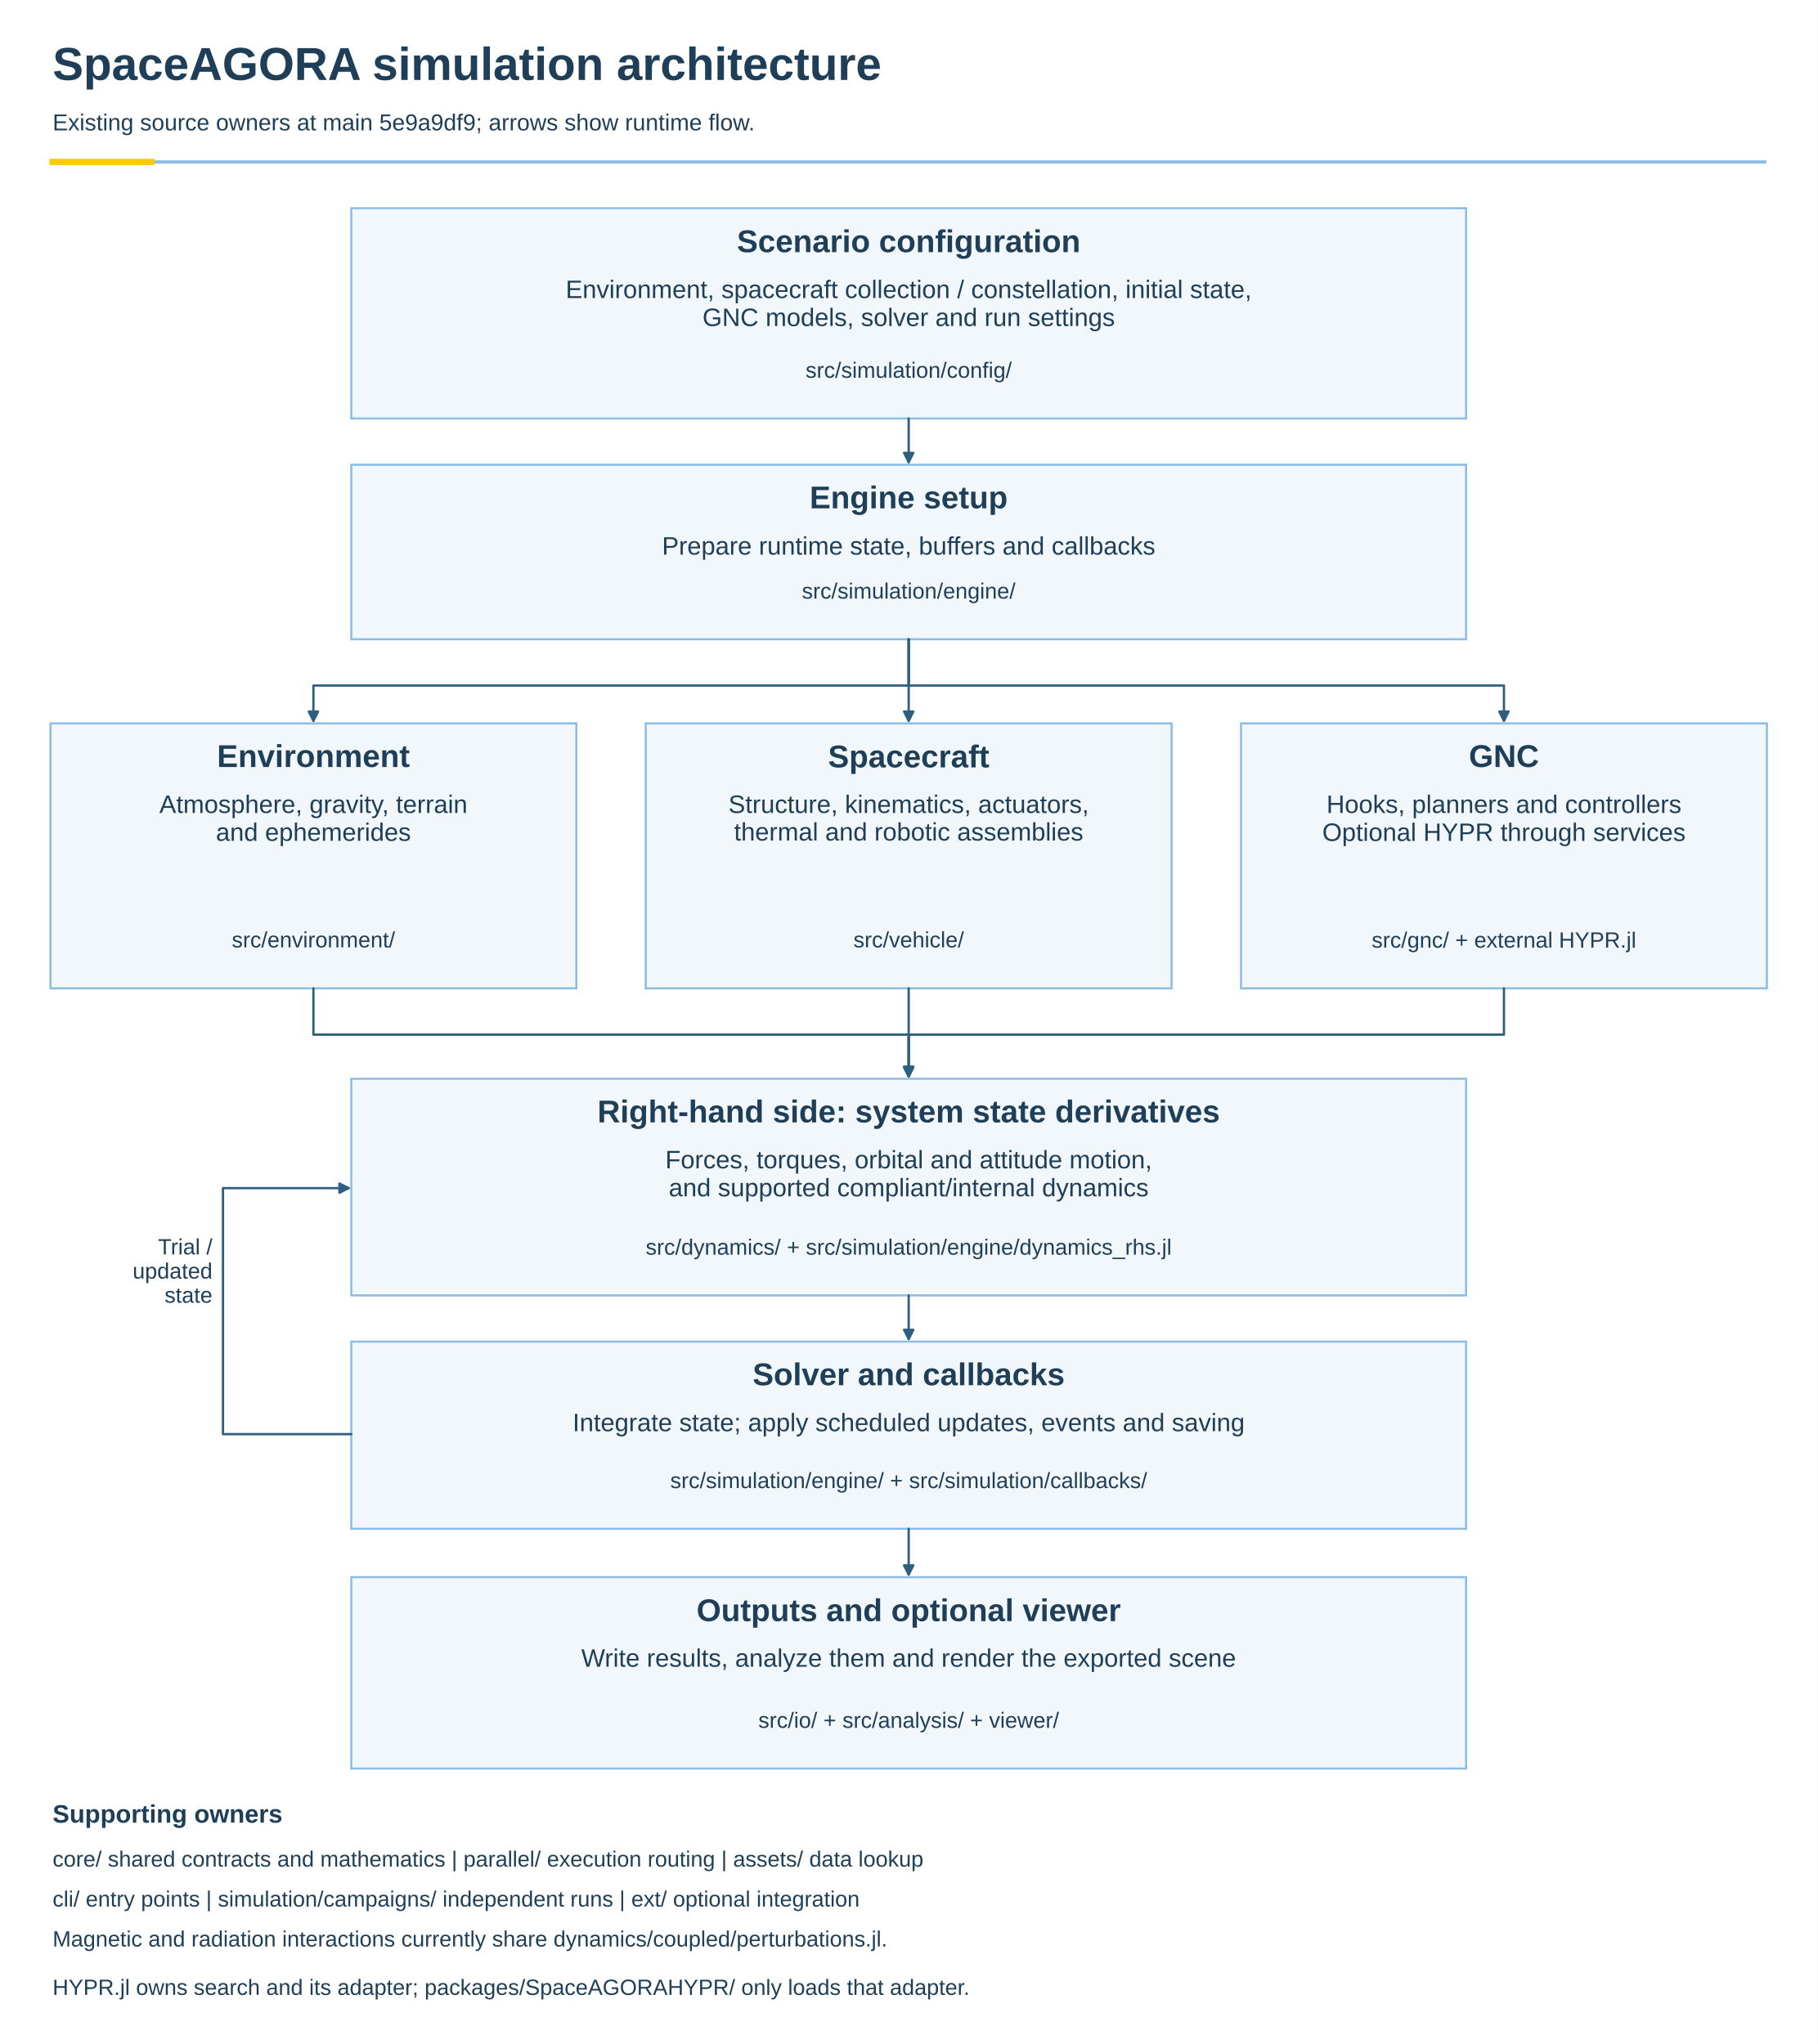
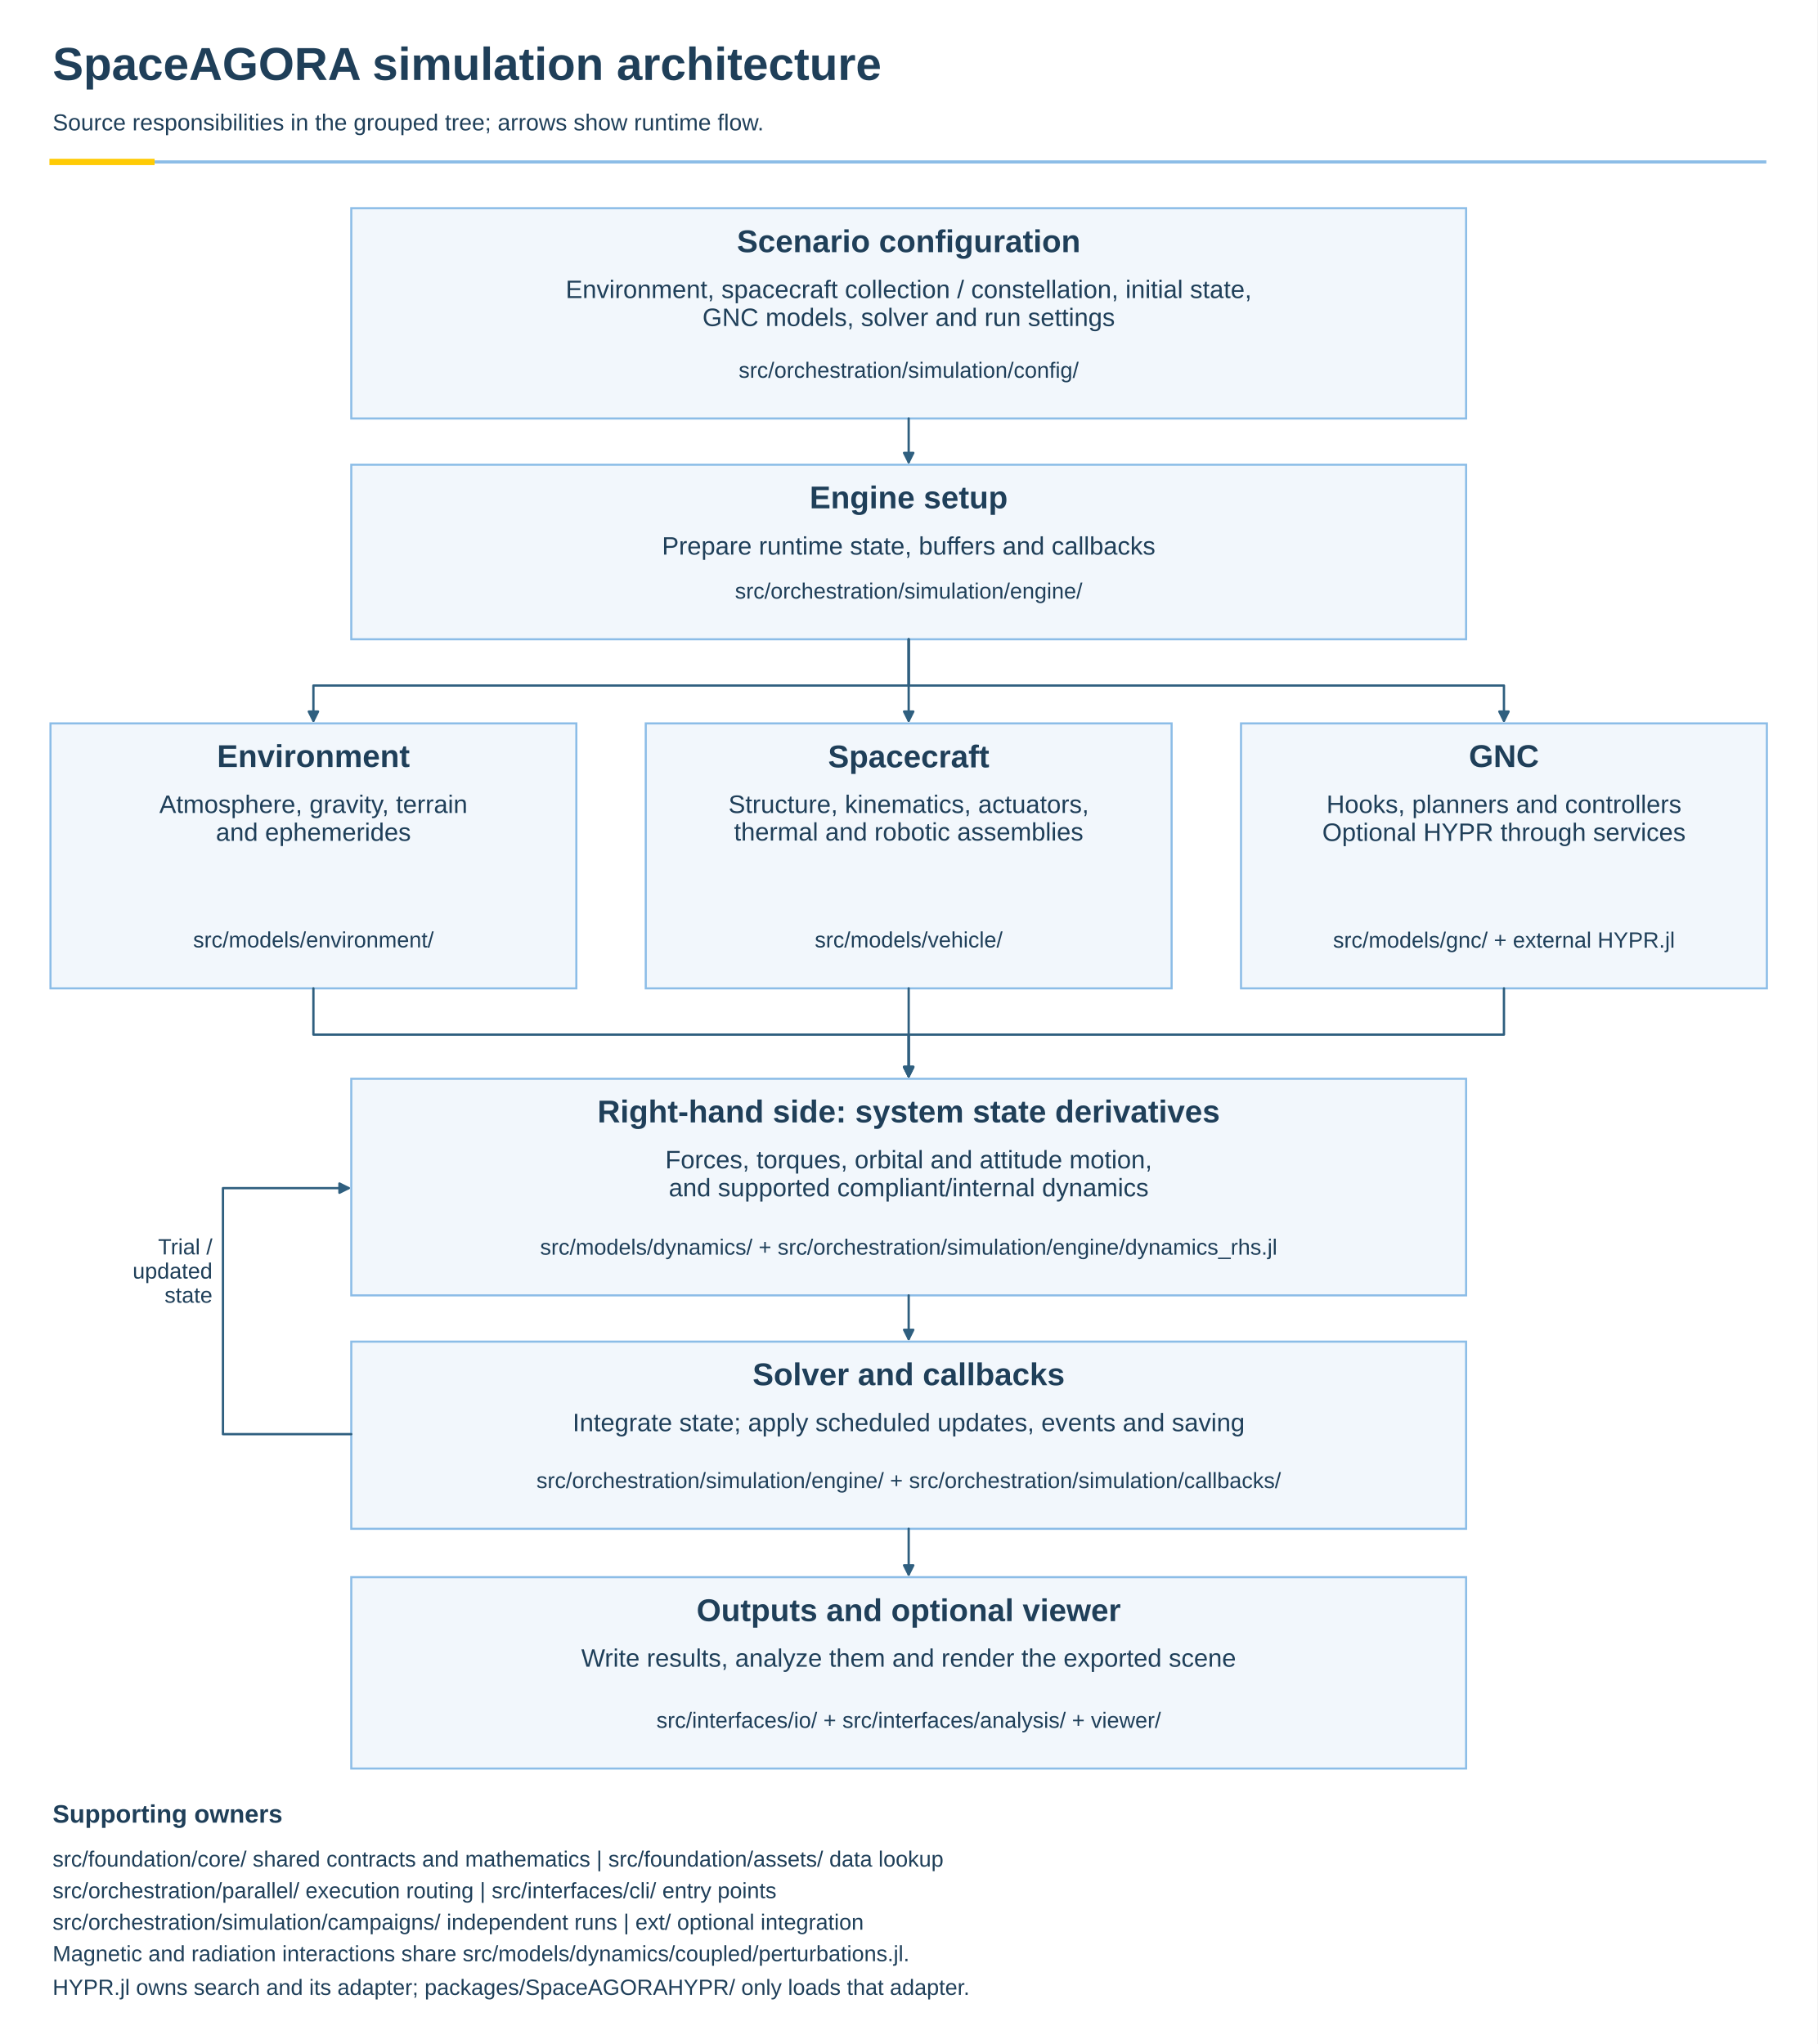
<svg xmlns="http://www.w3.org/2000/svg" role="img" aria-labelledby="title desc" width="864pt" height="972pt" viewBox="0 0 864 972" version="1.1">
  <defs>
    <style type="text/css">*{stroke-linejoin: round; stroke-linecap: butt}</style>
  </defs>
  <g id="figure_1">
    <g id="patch_1">
      <path d="M 0 972 L 864 972 L 864 0 L 0 0 z " style="fill: #ffffff" />
    </g>
    <g id="axes_1">
      <g id="patch_2">
        <path d="M 167 99 L 697 99 L 697 199 L 167 199 z " clip-path="url(#p6eb7a5cbb4)" style="fill: #f2f7fc; stroke: #8cbde7; stroke-linejoin: miter" />
      </g>
      <g id="patch_3">
        <path d="M 432 199 L 432 219.77 " clip-path="url(#p6eb7a5cbb4)" style="fill: none; stroke: #2f5f7f; stroke-width: 1.1; stroke-linecap: round" />
        <path d="M 434.2 215.37 L 432 219.77 L 429.8 215.37 z " clip-path="url(#p6eb7a5cbb4)" style="fill: #2f5f7f; stroke: #2f5f7f; stroke-width: 1.1; stroke-linecap: round" />
      </g>
      <g id="patch_4">
        <path d="M 167 221 L 697 221 L 697 304 L 167 304 z " clip-path="url(#p6eb7a5cbb4)" style="fill: #f2f7fc; stroke: #8cbde7; stroke-linejoin: miter" />
      </g>
      <g id="patch_5">
        <path d="M 432 304 L 432 326 L 149 326 L 149 342.77 " clip-path="url(#p6eb7a5cbb4)" style="fill: none; stroke: #2f5f7f; stroke-width: 1.1; stroke-linecap: round" />
        <path d="M 151.2 338.37 L 149 342.77 L 146.8 338.37 z " clip-path="url(#p6eb7a5cbb4)" style="fill: #2f5f7f; stroke: #2f5f7f; stroke-width: 1.1; stroke-linecap: round" />
      </g>
      <g id="patch_6">
        <path d="M 432 304 L 432 326 L 432 326 L 432 342.77 " clip-path="url(#p6eb7a5cbb4)" style="fill: none; stroke: #2f5f7f; stroke-width: 1.1; stroke-linecap: round" />
        <path d="M 434.2 338.37 L 432 342.77 L 429.8 338.37 z " clip-path="url(#p6eb7a5cbb4)" style="fill: #2f5f7f; stroke: #2f5f7f; stroke-width: 1.1; stroke-linecap: round" />
      </g>
      <g id="patch_7">
        <path d="M 432 304 L 432 326 L 715 326 L 715 342.77 " clip-path="url(#p6eb7a5cbb4)" style="fill: none; stroke: #2f5f7f; stroke-width: 1.1; stroke-linecap: round" />
        <path d="M 717.2 338.37 L 715 342.77 L 712.8 338.37 z " clip-path="url(#p6eb7a5cbb4)" style="fill: #2f5f7f; stroke: #2f5f7f; stroke-width: 1.1; stroke-linecap: round" />
      </g>
      <g id="patch_8">
        <path d="M 24 344 L 274 344 L 274 470 L 24 470 z " clip-path="url(#p6eb7a5cbb4)" style="fill: #f2f7fc; stroke: #8cbde7; stroke-linejoin: miter" />
      </g>
      <g id="patch_9">
        <path d="M 307 344 L 557 344 L 557 470 L 307 470 z " clip-path="url(#p6eb7a5cbb4)" style="fill: #f2f7fc; stroke: #8cbde7; stroke-linejoin: miter" />
      </g>
      <g id="patch_10">
        <path d="M 590 344 L 840 344 L 840 470 L 590 470 z " clip-path="url(#p6eb7a5cbb4)" style="fill: #f2f7fc; stroke: #8cbde7; stroke-linejoin: miter" />
      </g>
      <g id="patch_11">
        <path d="M 149 470 L 149 492 L 432 492 L 432 511.77 " clip-path="url(#p6eb7a5cbb4)" style="fill: none; stroke: #2f5f7f; stroke-width: 1.1; stroke-linecap: round" />
        <path d="M 434.2 507.37 L 432 511.77 L 429.8 507.37 z " clip-path="url(#p6eb7a5cbb4)" style="fill: #2f5f7f; stroke: #2f5f7f; stroke-width: 1.1; stroke-linecap: round" />
      </g>
      <g id="patch_12">
        <path d="M 432 470 L 432 492 L 432 492 L 432 511.77 " clip-path="url(#p6eb7a5cbb4)" style="fill: none; stroke: #2f5f7f; stroke-width: 1.1; stroke-linecap: round" />
        <path d="M 434.2 507.37 L 432 511.77 L 429.8 507.37 z " clip-path="url(#p6eb7a5cbb4)" style="fill: #2f5f7f; stroke: #2f5f7f; stroke-width: 1.1; stroke-linecap: round" />
      </g>
      <g id="patch_13">
        <path d="M 715 470 L 715 492 L 432 492 L 432 511.77 " clip-path="url(#p6eb7a5cbb4)" style="fill: none; stroke: #2f5f7f; stroke-width: 1.1; stroke-linecap: round" />
        <path d="M 434.2 507.37 L 432 511.77 L 429.8 507.37 z " clip-path="url(#p6eb7a5cbb4)" style="fill: #2f5f7f; stroke: #2f5f7f; stroke-width: 1.1; stroke-linecap: round" />
      </g>
      <g id="patch_14">
        <path d="M 167 513 L 697 513 L 697 616 L 167 616 z " clip-path="url(#p6eb7a5cbb4)" style="fill: #f2f7fc; stroke: #8cbde7; stroke-linejoin: miter" />
      </g>
      <g id="patch_15">
        <path d="M 432 616 L 432 636.77 " clip-path="url(#p6eb7a5cbb4)" style="fill: none; stroke: #2f5f7f; stroke-width: 1.1; stroke-linecap: round" />
        <path d="M 434.2 632.37 L 432 636.77 L 429.8 632.37 z " clip-path="url(#p6eb7a5cbb4)" style="fill: #2f5f7f; stroke: #2f5f7f; stroke-width: 1.1; stroke-linecap: round" />
      </g>
      <g id="patch_16">
        <path d="M 167 638 L 697 638 L 697 727 L 167 727 z " clip-path="url(#p6eb7a5cbb4)" style="fill: #f2f7fc; stroke: #8cbde7; stroke-linejoin: miter" />
      </g>
      <g id="patch_17">
        <path d="M 167 682 L 106 682 L 106 565 L 165.77 565 " clip-path="url(#p6eb7a5cbb4)" style="fill: none; stroke: #2f5f7f; stroke-width: 1.1; stroke-linecap: round" />
        <path d="M 161.37 562.8 L 165.77 565 L 161.37 567.2 z " clip-path="url(#p6eb7a5cbb4)" style="fill: #2f5f7f; stroke: #2f5f7f; stroke-width: 1.1; stroke-linecap: round" />
      </g>
      <g id="patch_18">
        <path d="M 432 727 L 432 748.77 " clip-path="url(#p6eb7a5cbb4)" style="fill: none; stroke: #2f5f7f; stroke-width: 1.1; stroke-linecap: round" />
        <path d="M 434.2 744.37 L 432 748.77 L 429.8 744.37 z " clip-path="url(#p6eb7a5cbb4)" style="fill: #2f5f7f; stroke: #2f5f7f; stroke-width: 1.1; stroke-linecap: round" />
      </g>
      <g id="patch_19">
        <path d="M 167 750 L 697 750 L 697 841 L 167 841 z " clip-path="url(#p6eb7a5cbb4)" style="fill: #f2f7fc; stroke: #8cbde7; stroke-linejoin: miter" />
      </g>
      <g id="line2d_1">
        <path d="M 25 77 L 839 77 " clip-path="url(#p6eb7a5cbb4)" style="fill: none; stroke: #8cbde7; stroke-width: 1.5; stroke-linecap: square" />
      </g>
      <g id="line2d_2">
        <path d="M 25 77 L 72 77 " clip-path="url(#p6eb7a5cbb4)" style="fill: none; stroke: #ffcb05; stroke-width: 3; stroke-linecap: square" />
      </g>
      <g id="text_1">
        <text style="fill: #1f3f59; font: 700 22px 'Arial'; text-anchor: start" x="25" y="38.015" transform="rotate(-0 25 38.01531)">SpaceAGORA simulation architecture</text>
      </g>
      <g id="text_2">
-         <text style="fill: #1f3f59; font: 11px 'Arial'; text-anchor: start" x="25" y="62.008" transform="rotate(-0 25 62.00766)">Existing source owners at main 5e9a9df9; arrows show runtime flow.</text>
+         <text style="fill: #1f3f59; font: 11px 'Arial'; text-anchor: start" x="25" y="62.008" transform="rotate(-0 25 62.00766)">Source responsibilities in the grouped tree; arrows show runtime flow.</text>
      </g>
      <g id="text_3">
        <text style="fill: #1f3f59; font: 700 15px 'Arial'; text-anchor: middle" x="432" y="119.92" transform="rotate(-0 432 119.9195)">Scenario configuration</text>
      </g>
      <g id="text_4">
        <text style="fill: #1f3f59; font: 12px 'Arial'" transform="translate(268.9284 141.7356)">Environment, spacecraft collection / constellation, initial state,</text>
        <text style="fill: #1f3f59; font: 12px 'Arial'" transform="translate(333.9638 155.0402)">GNC models, solver and run settings</text>
      </g>
      <g id="text_5">
-         <text style="fill: #1f3f59; font: 10.5px 'Arial'; text-anchor: middle" x="432" y="179.644" transform="rotate(-0 432 179.6437)">src/simulation/config/</text>
+         <text style="fill: #1f3f59; font: 10.5px 'Arial'; text-anchor: middle" x="432" y="179.644" transform="rotate(-0 432 179.6437)">src/orchestration/simulation/config/</text>
      </g>
      <g id="text_6">
        <text style="fill: #1f3f59; font: 700 15px 'Arial'; text-anchor: middle" x="432" y="241.737" transform="rotate(-0 432 241.7367)">Engine setup</text>
      </g>
      <g id="text_7">
        <text style="fill: #1f3f59; font: 12px 'Arial'; text-anchor: middle" x="432" y="263.736" transform="rotate(-0 432 263.7356)">Prepare runtime state, buffers and callbacks</text>
      </g>
      <g id="text_8">
-         <text style="fill: #1f3f59; font: 10.5px 'Arial'; text-anchor: middle" x="432" y="284.644" transform="rotate(-0 432 284.6437)">src/simulation/engine/</text>
+         <text style="fill: #1f3f59; font: 10.5px 'Arial'; text-anchor: middle" x="432" y="284.644" transform="rotate(-0 432 284.6437)">src/orchestration/simulation/engine/</text>
      </g>
      <g id="text_9">
        <text style="fill: #1f3f59; font: 700 15px 'Arial'; text-anchor: middle" x="149" y="364.737" transform="rotate(-0 149 364.7367)">Environment</text>
      </g>
      <g id="text_10">
        <text style="fill: #1f3f59; font: 12px 'Arial'" transform="translate(75.75125 386.5894)">Atmosphere, gravity, terrain</text>
        <text style="fill: #1f3f59; font: 12px 'Arial'" transform="translate(102.6388 399.8517)">and ephemerides</text>
      </g>
      <g id="text_11">
-         <text style="fill: #1f3f59; font: 10.5px 'Arial'; text-anchor: middle" x="149" y="450.516" transform="rotate(-0 149 450.5157)">src/environment/</text>
+         <text style="fill: #1f3f59; font: 10.5px 'Arial'; text-anchor: middle" x="149" y="450.516" transform="rotate(-0 149 450.5157)">src/models/environment/</text>
      </g>
      <g id="text_12">
        <text style="fill: #1f3f59; font: 700 15px 'Arial'; text-anchor: middle" x="432" y="364.92" transform="rotate(-0 432 364.9195)">Spacecraft</text>
      </g>
      <g id="text_13">
        <text style="fill: #1f3f59; font: 12px 'Arial'" transform="translate(346.3059 386.5894)">Structure, kinematics, actuators,</text>
        <text style="fill: #1f3f59; font: 12px 'Arial'" transform="translate(348.9666 399.7111)">thermal and robotic assemblies</text>
      </g>
      <g id="text_14">
-         <text style="fill: #1f3f59; font: 10.5px 'Arial'; text-anchor: middle" x="432" y="450.516" transform="rotate(-0 432 450.5157)">src/vehicle/</text>
+         <text style="fill: #1f3f59; font: 10.5px 'Arial'; text-anchor: middle" x="432" y="450.516" transform="rotate(-0 432 450.5157)">src/models/vehicle/</text>
      </g>
      <g id="text_15">
        <text style="fill: #1f3f59; font: 700 15px 'Arial'; text-anchor: middle" x="715" y="364.737" transform="rotate(-0 715 364.7367)">GNC</text>
      </g>
      <g id="text_16">
        <text style="fill: #1f3f59; font: 12px 'Arial'" transform="translate(630.6278 386.5894)">Hooks, planners and controllers</text>
        <text style="fill: #1f3f59; font: 12px 'Arial'" transform="translate(628.6309 399.9033)">Optional HYPR through services</text>
      </g>
      <g id="text_17">
-         <text style="fill: #1f3f59; font: 10.5px 'Arial'; text-anchor: middle" x="715" y="450.644" transform="rotate(-0 715 450.6437)">src/gnc/ + external HYPR.jl</text>
+         <text style="fill: #1f3f59; font: 10.5px 'Arial'; text-anchor: middle" x="715" y="450.644" transform="rotate(-0 715 450.6437)">src/models/gnc/ + external HYPR.jl</text>
      </g>
      <g id="text_18">
        <text style="fill: #1f3f59; font: 700 15px 'Arial'; text-anchor: middle" x="432" y="533.737" transform="rotate(-0 432 533.7367)">Right-hand side: system state derivatives</text>
      </g>
      <g id="text_19">
        <text style="fill: #1f3f59; font: 12px 'Arial'" transform="translate(316.2806 555.5894)">Forces, torques, orbital and attitude motion,</text>
        <text style="fill: #1f3f59; font: 12px 'Arial'" transform="translate(317.9438 568.8939)">and supported compliant/internal dynamics</text>
      </g>
      <g id="text_20">
-         <text style="fill: #1f3f59; font: 10.5px 'Arial'; text-anchor: middle" x="432" y="596.644" transform="rotate(-0 432 596.6437)">src/dynamics/ + src/simulation/engine/dynamics_rhs.jl</text>
+         <text style="fill: #1f3f59; font: 10.5px 'Arial'; text-anchor: middle" x="432" y="596.644" transform="rotate(-0 432 596.6437)">src/models/dynamics/ + src/orchestration/simulation/engine/dynamics_rhs.jl</text>
      </g>
      <g id="text_21">
        <text style="fill: #1f3f59; font: 700 15px 'Arial'; text-anchor: middle" x="432" y="658.737" transform="rotate(-0 432 658.7367)">Solver and callbacks</text>
      </g>
      <g id="text_22">
        <text style="fill: #1f3f59; font: 12px 'Arial'; text-anchor: middle" x="432" y="680.589" transform="rotate(-0 432 680.5894)">Integrate state; apply scheduled updates, events and saving</text>
      </g>
      <g id="text_23">
-         <text style="fill: #1f3f59; font: 10.5px 'Arial'; text-anchor: middle" x="432" y="707.644" transform="rotate(-0 432 707.6437)">src/simulation/engine/ + src/simulation/callbacks/</text>
+         <text style="fill: #1f3f59; font: 10.5px 'Arial'; text-anchor: middle" x="432" y="707.644" transform="rotate(-0 432 707.6437)">src/orchestration/simulation/engine/ + src/orchestration/simulation/callbacks/</text>
      </g>
      <g id="text_24">
        <text style="fill: #1f3f59; font: 10.5px 'Arial'" transform="translate(75.14539 596.5157)">Trial /</text>
        <text style="fill: #1f3f59; font: 10.5px 'Arial'" transform="translate(63.04906 607.9972)">updated</text>
        <text style="fill: #1f3f59; font: 10.5px 'Arial'" transform="translate(78.23797 619.4787)">state</text>
      </g>
      <g id="text_25">
        <text style="fill: #1f3f59; font: 700 15px 'Arial'; text-anchor: middle" x="432" y="770.92" transform="rotate(-0 432 770.9195)">Outputs and optional viewer</text>
      </g>
      <g id="text_26">
        <text style="fill: #1f3f59; font: 12px 'Arial'; text-anchor: middle" x="432" y="792.589" transform="rotate(-0 432 792.5894)">Write results, analyze them and render the exported scene</text>
      </g>
      <g id="text_27">
-         <text style="fill: #1f3f59; font: 10.5px 'Arial'; text-anchor: middle" x="432" y="821.644" transform="rotate(-0 432 821.6437)">src/io/ + src/analysis/ + viewer/</text>
+         <text style="fill: #1f3f59; font: 10.5px 'Arial'; text-anchor: middle" x="432" y="821.644" transform="rotate(-0 432 821.6437)">src/interfaces/io/ + src/interfaces/analysis/ + viewer/</text>
      </g>
      <g id="text_28">
        <text style="fill: #1f3f59; font: 700 12px 'Arial'; text-anchor: start" x="25" y="866.736" transform="rotate(-0 25 866.7356)">Supporting owners</text>
      </g>
      <g id="text_29">
-         <text style="fill: #1f3f59; font: 10.5px 'Arial'; text-anchor: start" x="25" y="887.644" transform="rotate(-0 25 887.6437)">core/  shared contracts and mathematics   |   parallel/  execution routing   |   assets/  data lookup</text>
+         <text style="fill: #1f3f59; font: 10.5px 'Arial'; text-anchor: start" x="25" y="887.644" transform="rotate(-0 25 887.6437)">src/foundation/core/  shared contracts and mathematics   |   src/foundation/assets/  data lookup</text>
      </g>
      <g id="text_30">
-         <text style="fill: #1f3f59; font: 10.5px 'Arial'; text-anchor: start" x="25" y="906.644" transform="rotate(-0 25 906.6437)">cli/  entry points   |   simulation/campaigns/  independent runs   |   ext/  optional integration</text>
+         <text style="fill: #1f3f59; font: 10.5px 'Arial'; text-anchor: start" x="25" y="902.644" transform="rotate(-0 25 902.6437)">src/orchestration/parallel/  execution routing   |   src/interfaces/cli/  entry points</text>
+       </g>
+       <g id="text_support_campaigns">
+         <text style="fill: #1f3f59; font: 10.5px 'Arial'; text-anchor: start" x="25" y="917.644" transform="rotate(-0 25 917.6437)">src/orchestration/simulation/campaigns/  independent runs   |   ext/  optional integration</text>
      </g>
      <g id="text_31">
-         <text style="fill: #1f3f59; font: 10.5px 'Arial'; text-anchor: start" x="25" y="925.644" transform="rotate(-0 25 925.6437)">Magnetic and radiation interactions currently share dynamics/coupled/perturbations.jl.</text>
+         <text style="fill: #1f3f59; font: 10.5px 'Arial'; text-anchor: start" x="25" y="932.644" transform="rotate(-0 25 932.6437)">Magnetic and radiation interactions share src/models/dynamics/coupled/perturbations.jl.</text>
      </g>
      <g id="text_32">
        <text style="fill: #1f3f59; font: 10.5px 'Arial'; text-anchor: start" x="25" y="948.65" transform="rotate(-0 25 948.6502)">HYPR.jl owns search and its adapter; packages/SpaceAGORAHYPR/ only loads that adapter.</text>
      </g>
    </g>
  </g>
  <defs>
    <clipPath id="p6eb7a5cbb4">
      <rect x="0" y="0" width="864" height="972" />
    </clipPath>
  </defs>
</svg>
